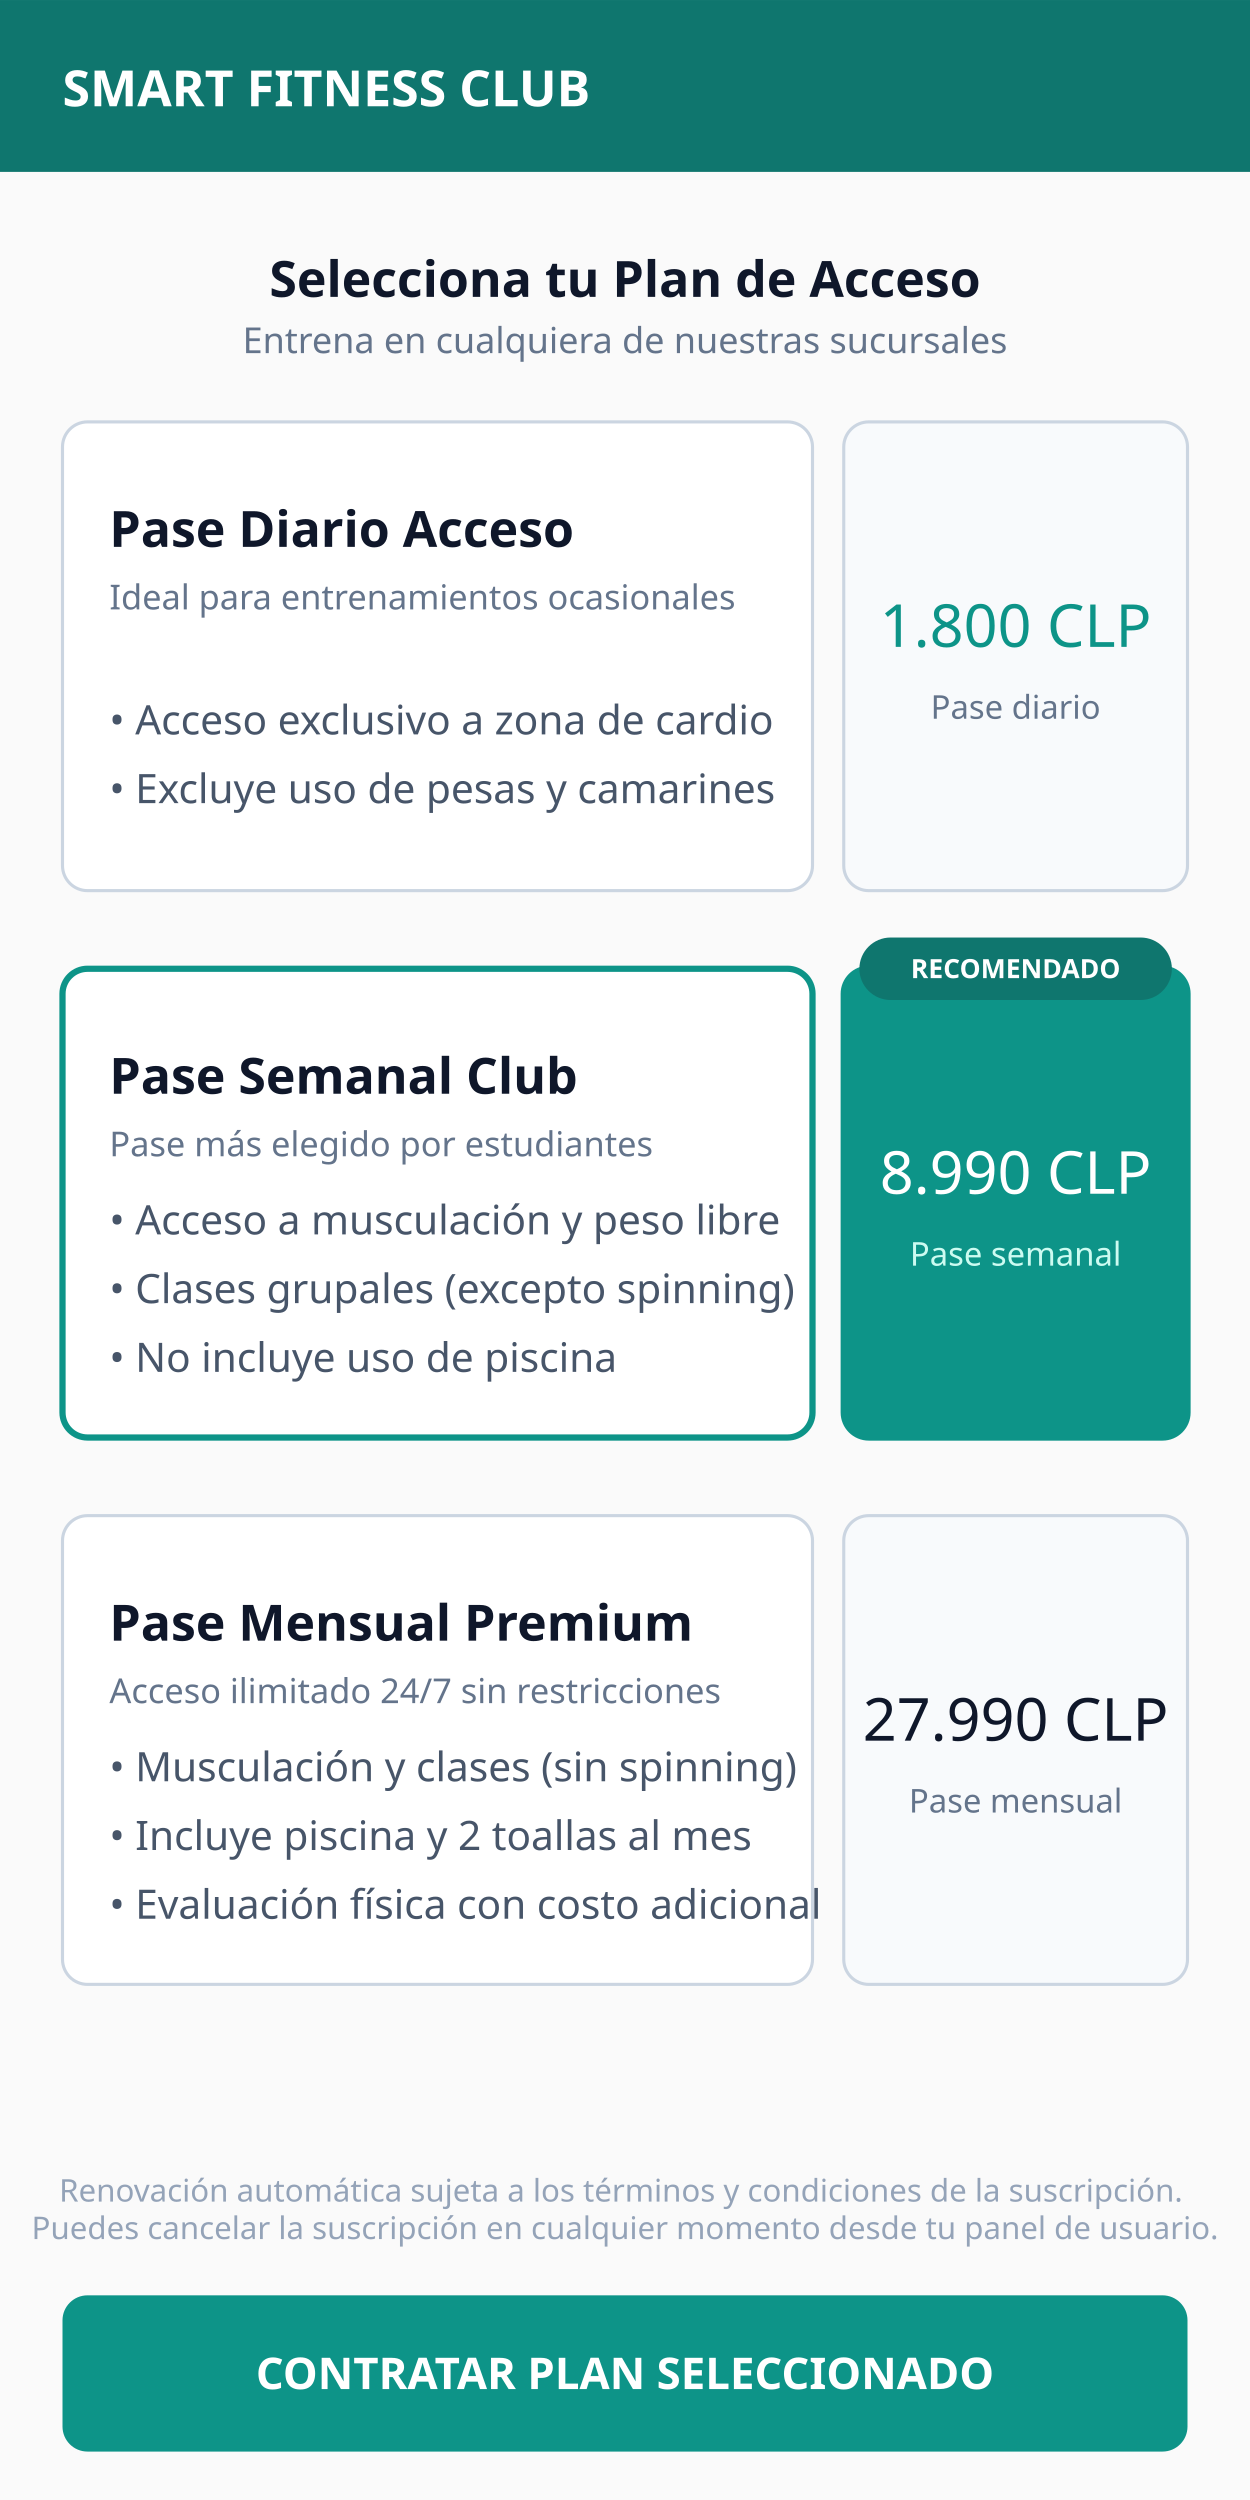
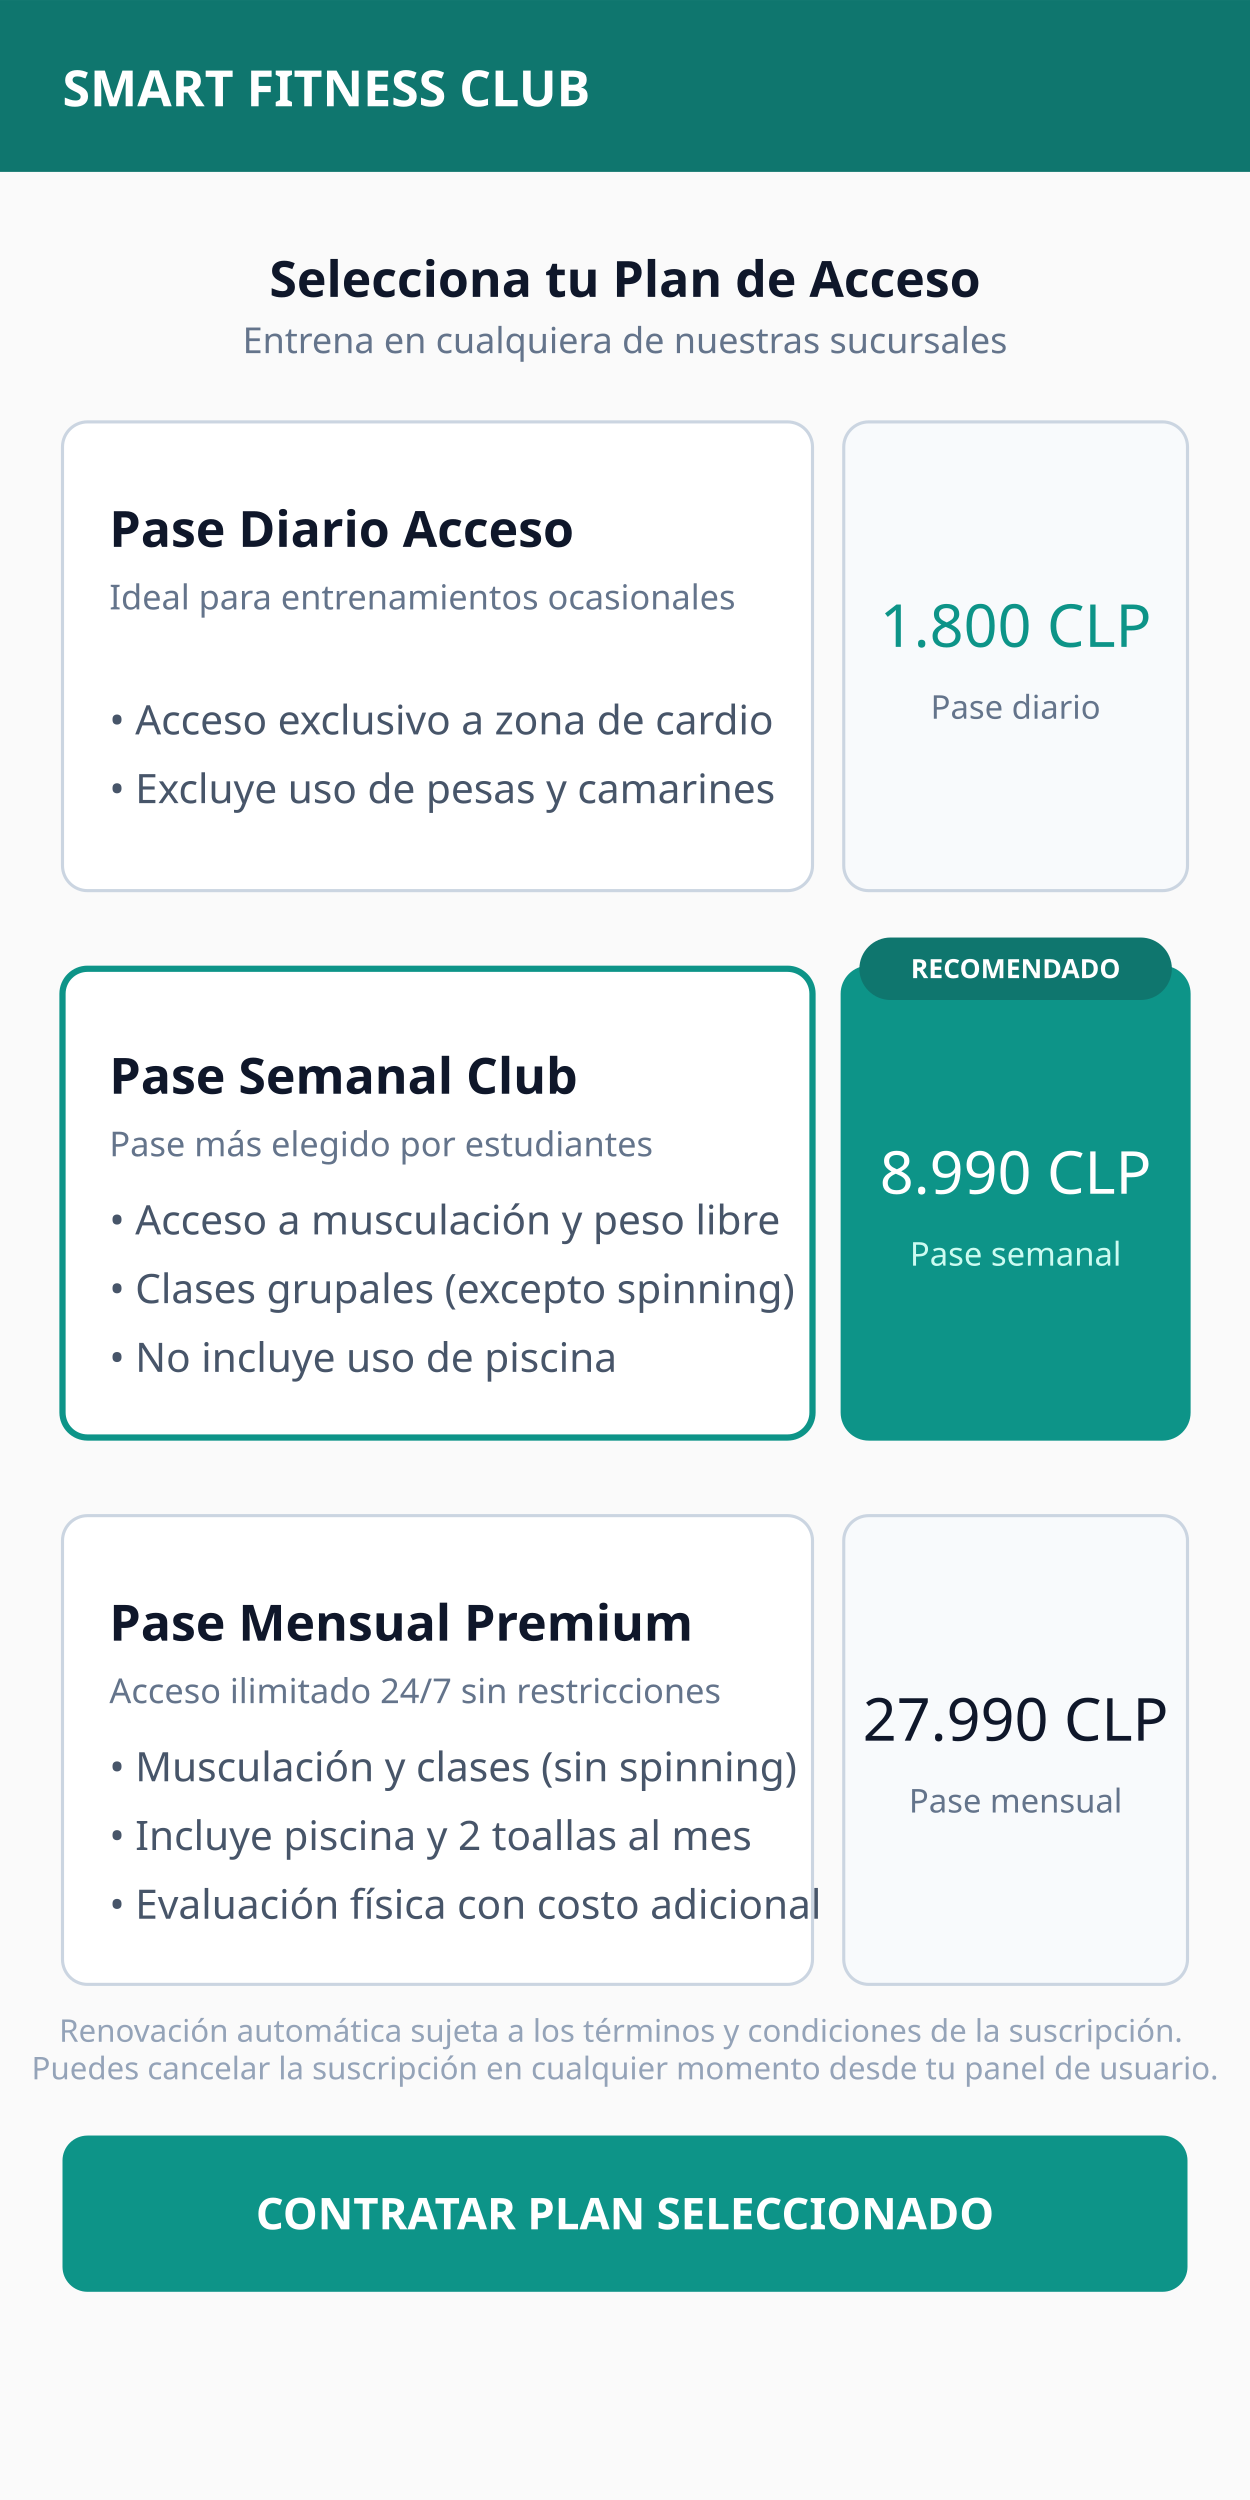
<svg xmlns="http://www.w3.org/2000/svg" viewBox="-0.555 1.62 400 800" width="400px" height="800px">
  <g transform="matrix(1, 0, 0, 1, -545.5372, 51.04437)">
    <rect id="rect-4" width="400" height="800" fill="#fafafa" x="544.982" y="-49.424" style="stroke-width: 1;" />
    <g id="header-planes" fill="#0f766e" transform="matrix(1, 0, 0, 1, 544.982, -49.41945)">
      <rect x="0" y="0" width="400" height="55" />
      <text x="20" y="34" fill="#ffffff" font-family="sans-serif" font-size="16" font-weight="bold" style="white-space: pre;">SMART FITNESS CLUB</text>
    </g>
    <g id="planes-intro" transform="matrix(1, 0, 0, 1, 564.982, 25.58055)">
      <text x="180" y="20" fill="#0f172a" font-family="sans-serif" font-size="16" font-weight="bold" text-anchor="middle" style="white-space: pre;">Selecciona tu Plan de Acceso</text>
      <text x="180" y="38" fill="#64748b" font-family="sans-serif" font-size="11.5" text-anchor="middle" style="white-space: pre;">Entrena en cualquiera de nuestras sucursales</text>
    </g>
    <g id="planes-inconsistentes" transform="matrix(1, 0, 0, 1, 564.982, 85.58055)">
      <g id="plan-basico" transform="translate(0, 0)">
        <rect x="0" y="0" width="240" height="150" rx="8" fill="#ffffff" stroke="#cbd5e1" stroke-width="1" />
        <text x="15" y="40" fill="#0f172a" font-family="sans-serif" font-size="16" font-weight="bold" style="white-space: pre;">Pase Diario Acceso</text>
        <text x="15" y="60" fill="#64748b" font-family="sans-serif" font-size="11" style="white-space: pre;">Ideal para entrenamientos ocasionales</text>
        <text x="15" y="100" fill="#475569" font-family="sans-serif" font-size="13" style="white-space: pre;">• Acceso exclusivo a zona de cardio</text>
        <text x="15" y="122" fill="#475569" font-family="sans-serif" font-size="13" style="white-space: pre;">• Excluye uso de pesas y camarines</text>
        <rect x="250" y="0" width="110" height="150" rx="8" fill="#f8fafc" stroke="#cbd5e1" stroke-width="1" />
        <text x="305" y="72" fill="#0d9488" font-family="sans-serif" font-size="19" font-weight="black" text-anchor="middle" style="white-space: pre;">1.800 CLP</text>
        <text x="305" y="95" fill="#64748b" font-family="sans-serif" font-size="10.5" text-anchor="middle" style="white-space: pre;">Pase diario</text>
      </g>
      <g id="plan-profesional" transform="translate(0, 175)">
        <rect x="0" y="0" width="240" height="150" rx="8" fill="#ffffff" stroke="#0d9488" stroke-width="2" />
        <text x="15" y="40" fill="#0f172a" font-family="sans-serif" font-size="16" font-weight="bold" style="white-space: pre;">Pase Semanal Club</text>
        <text x="15" y="60" fill="#64748b" font-family="sans-serif" font-size="11" style="white-space: pre;">Pase más elegido por estudiantes</text>
        <text x="15" y="85" fill="#475569" font-family="sans-serif" font-size="13" style="white-space: pre;">• Acceso a musculación y peso libre</text>
        <text x="15" y="107" fill="#475569" font-family="sans-serif" font-size="13" style="white-space: pre;">• Clases grupales (excepto spinning)</text>
        <text x="15" y="129" fill="#475569" font-family="sans-serif" font-size="13" style="white-space: pre;">• No incluye uso de piscina</text>
        <rect x="250" y="0" width="110" height="150" rx="8" fill="#0d9488" stroke="#0d9488" stroke-width="2" />
        <text x="305" y="72" fill="#ffffff" font-family="sans-serif" font-size="19" font-weight="black" text-anchor="middle" style="white-space: pre;">8.990 CLP</text>
        <text x="305" y="95" fill="#ccfbf1" font-family="sans-serif" font-size="10.5" text-anchor="middle" style="white-space: pre;">Pase semanal</text>
        <rect x="255" y="-10" width="100" height="20" rx="10" fill="#0f766e" />
        <text x="305" y="3" fill="#ffffff" font-family="sans-serif" font-size="8.5" font-weight="bold" text-anchor="middle" style="white-space: pre;">RECOMENDADO</text>
      </g>
      <g id="plan-empresa" transform="translate(0, 350)">
        <rect x="0" y="0" width="240" height="150" rx="8" fill="#ffffff" stroke="#cbd5e1" stroke-width="1" />
        <text x="15" y="40" fill="#0f172a" font-family="sans-serif" font-size="16" font-weight="bold" style="white-space: pre;">Pase Mensual Premium</text>
        <text x="15" y="60" fill="#64748b" font-family="sans-serif" font-size="11" style="white-space: pre;">Acceso ilimitado 24/7 sin restricciones</text>
        <text x="15" y="85" fill="#475569" font-family="sans-serif" font-size="13" style="white-space: pre;">• Musculación y clases (sin spinning)</text>
        <text x="15" y="107" fill="#475569" font-family="sans-serif" font-size="13" style="white-space: pre;">• Incluye piscina y 2 toallas al mes</text>
        <text x="15" y="129" fill="#475569" font-family="sans-serif" font-size="13" style="white-space: pre;">• Evaluación física con costo adicional</text>
        <rect x="250" y="0" width="110" height="150" rx="8" fill="#f8fafc" stroke="#cbd5e1" stroke-width="1" />
        <text x="305" y="72" fill="#0f172a" font-family="sans-serif" font-size="19" font-weight="black" text-anchor="middle" style="white-space: pre;">27.990 CLP</text>
        <text x="305" y="95" fill="#64748b" font-family="sans-serif" font-size="10.5" text-anchor="middle" style="white-space: pre;">Pase mensual</text>
      </g>
    </g>
-     <g id="footer-planes" transform="matrix(1, 0, 0, 1, 564.982, 640.0799)">
+     <g id="footer-planes" transform="matrix(1, 0, 0, 1, 564.982, 588.9556)">
      <text x="180" y="15" fill="#94a3b8" font-family="sans-serif" font-size="10" text-anchor="middle" style="white-space: pre;">
        <tspan x="180" dy="0">Renovación automática sujeta a los términos y condiciones de la suscripción.</tspan>
        <tspan x="180" dy="12">Puedes cancelar la suscripción en cualquier momento desde tu panel de usuario.</tspan>
      </text>
      <rect x="0" y="45" width="360" height="50" rx="8" fill="#0d9488" />
      <text x="180" y="75" fill="#ffffff" font-family="sans-serif" font-size="14" font-weight="bold" text-anchor="middle" style="white-space: pre;">CONTRATAR PLAN SELECCIONADO</text>
    </g>
  </g>
</svg>
